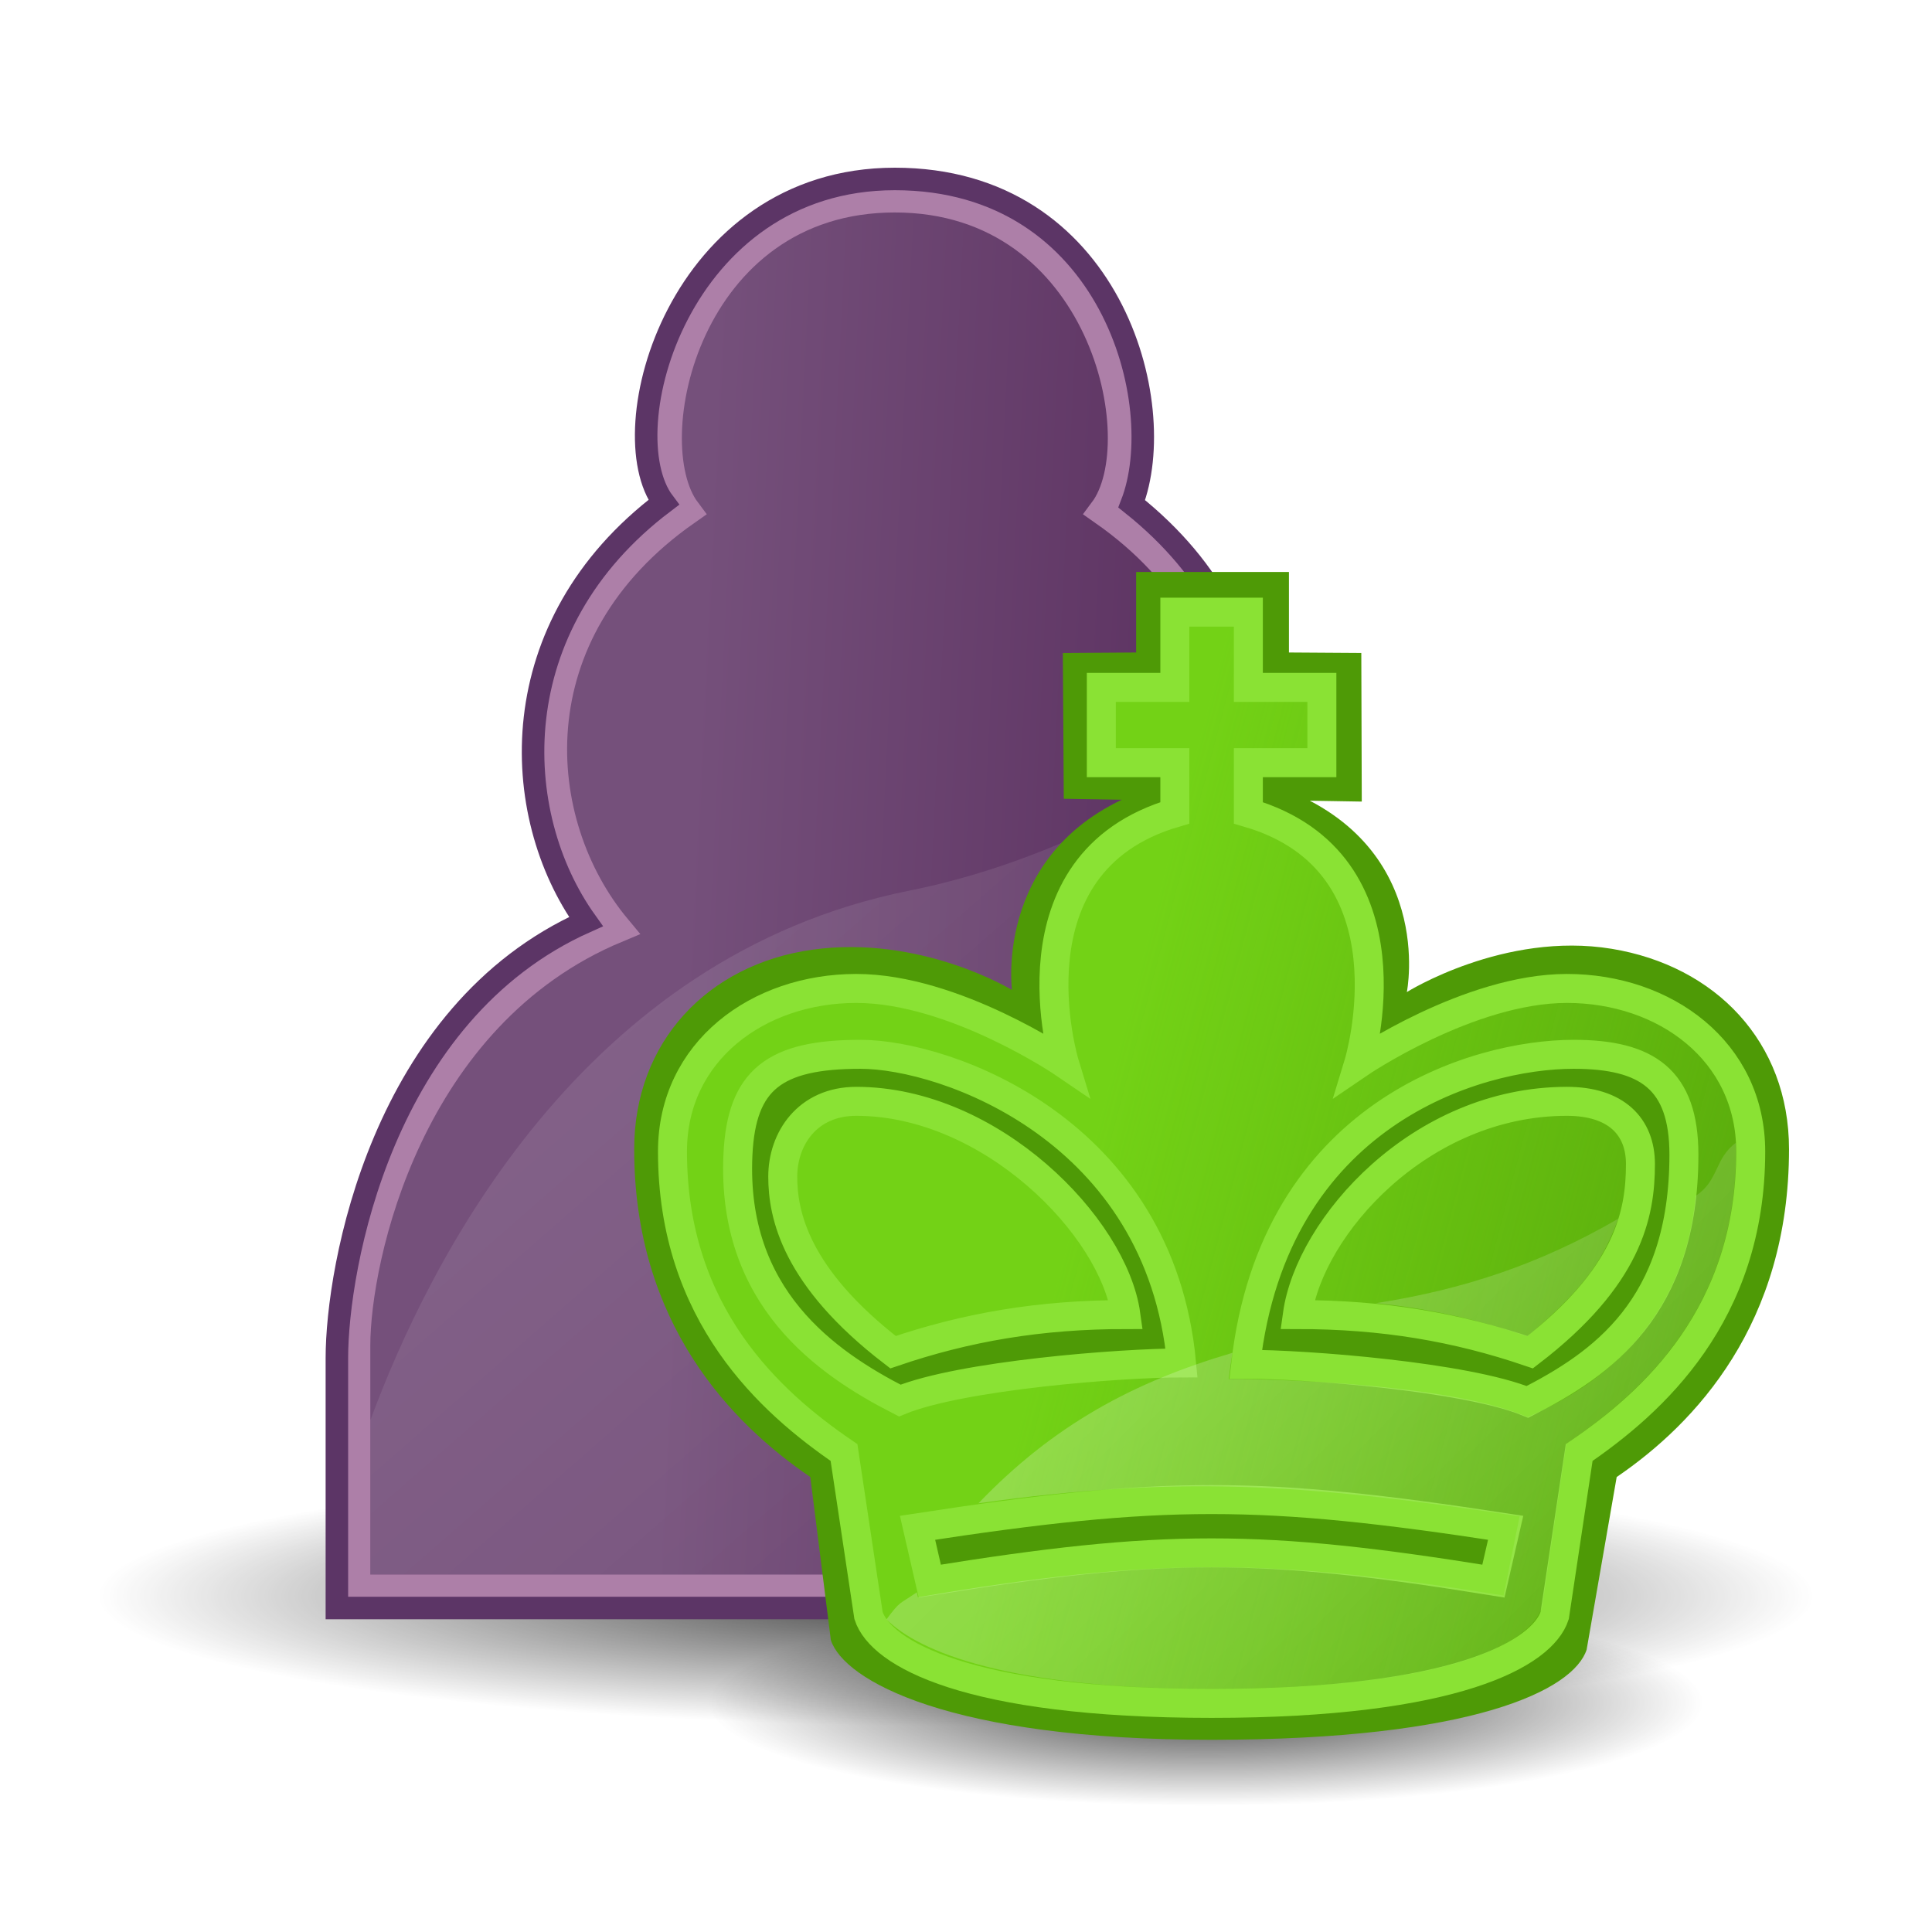
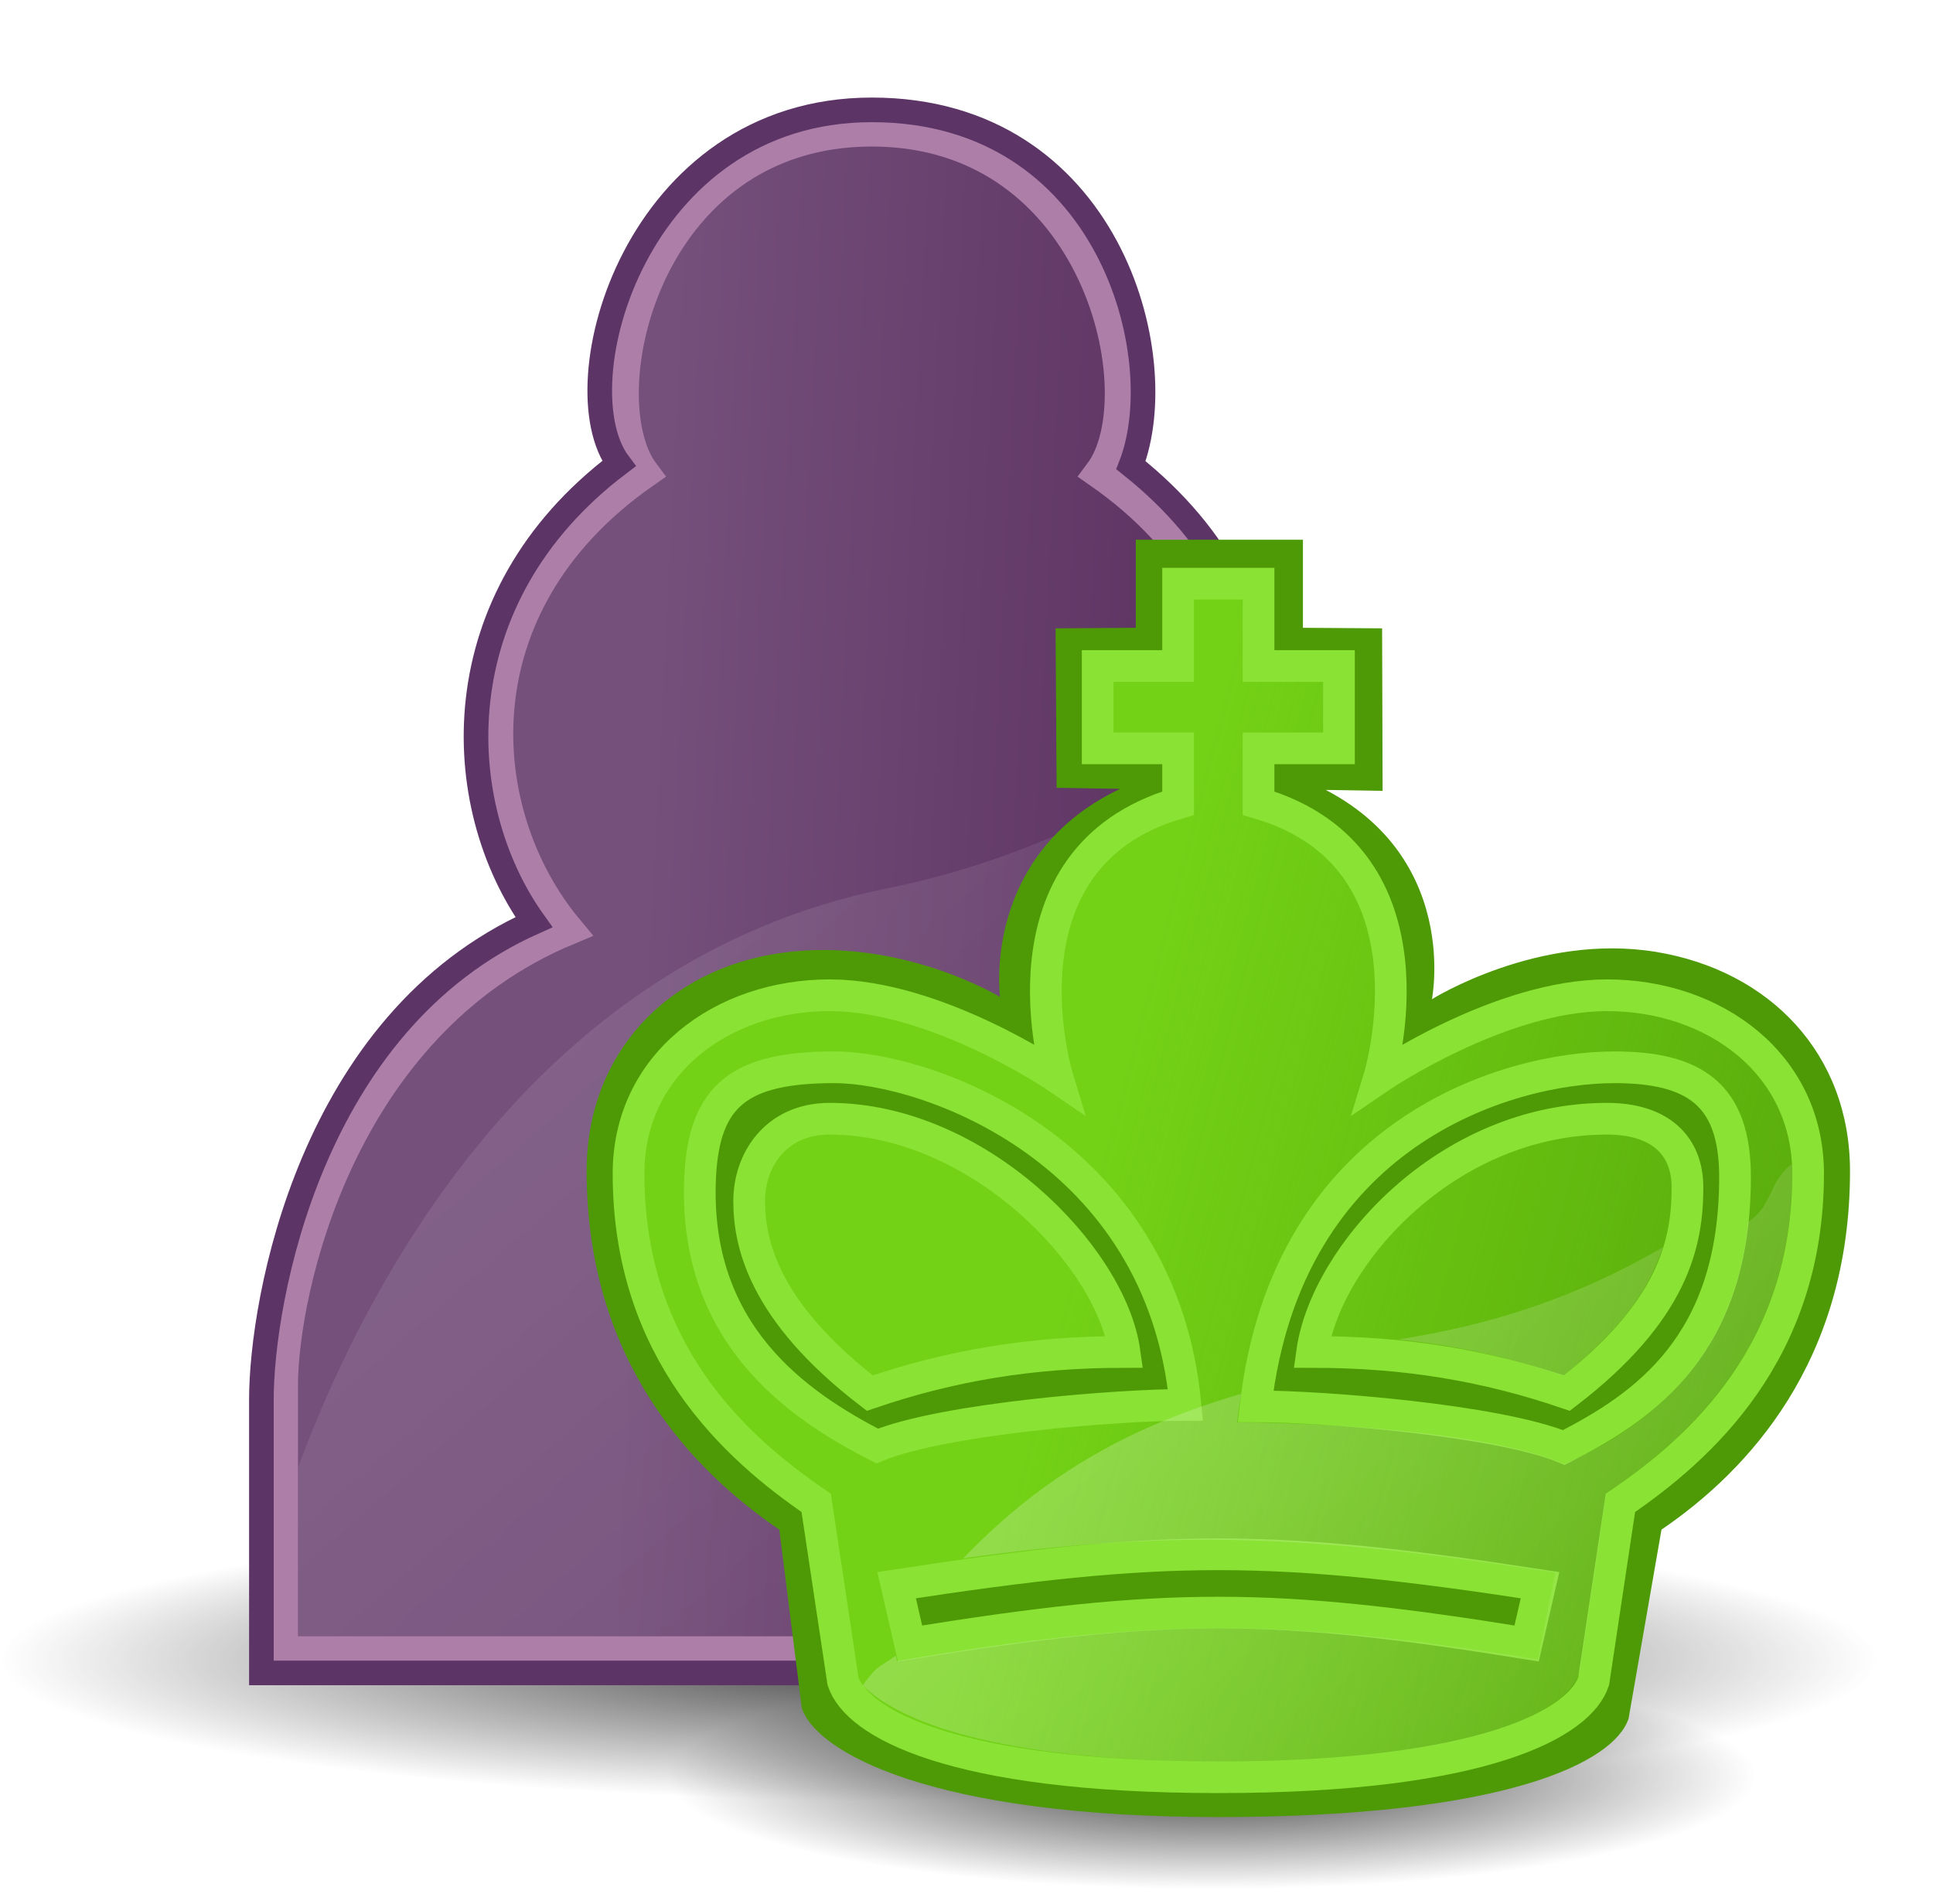
- <svg xmlns="http://www.w3.org/2000/svg" xmlns:xlink="http://www.w3.org/1999/xlink" version="1.0" width="1000" height="1000" id="svg618">
+ <svg xmlns="http://www.w3.org/2000/svg" xmlns:xlink="http://www.w3.org/1999/xlink" version="1.0" width="134" height="132" id="svg618">
  <defs id="defs621">
    <linearGradient id="linearGradient20624">
      <stop style="stop-color:black;stop-opacity:1" offset="0" id="stop20626" />
      <stop style="stop-color:black;stop-opacity:0" offset="1" id="stop20628" />
    </linearGradient>
    <linearGradient id="linearGradient19727">
      <stop style="stop-color:white;stop-opacity:1" offset="0" id="stop19729" />
      <stop style="stop-color:white;stop-opacity:0" offset="1" id="stop19731" />
    </linearGradient>
    <linearGradient id="linearGradient17944">
      <stop style="stop-color:#73d216;stop-opacity:1" offset="0" id="stop17946" />
      <stop style="stop-color:#73d216;stop-opacity:0" offset="1" id="stop17948" />
    </linearGradient>
    <linearGradient id="linearGradient16163">
      <stop style="stop-color:white;stop-opacity:1" offset="0" id="stop16165" />
      <stop style="stop-color:white;stop-opacity:0" offset="1" id="stop16167" />
    </linearGradient>
    <linearGradient id="linearGradient14366">
      <stop style="stop-color:#5d3362;stop-opacity:1" offset="0" id="stop14368" />
      <stop style="stop-color:#75507b;stop-opacity:1" offset="1" id="stop14370" />
    </linearGradient>
    <linearGradient x1="513.292" y1="330.06" x2="261.356" y2="317.551" id="linearGradient14378" xlink:href="#linearGradient14366" gradientUnits="userSpaceOnUse" />
    <linearGradient x1="167.395" y1="206.289" x2="591.965" y2="690.009" id="linearGradient16169" xlink:href="#linearGradient16163" gradientUnits="userSpaceOnUse" gradientTransform="matrix(0.986456,0,0,0.982686,8.732888,5.376516)" />
    <linearGradient x1="480.902" y1="466.426" x2="979.873" y2="597.076" id="linearGradient17950" xlink:href="#linearGradient17944" gradientUnits="userSpaceOnUse" />
    <linearGradient x1="466.835" y1="556.887" x2="759.113" y2="847.565" id="linearGradient19733" xlink:href="#linearGradient19727" gradientUnits="userSpaceOnUse" />
    <radialGradient cx="407.238" cy="762.473" r="398.899" fx="407.238" fy="762.473" id="radialGradient21517" xlink:href="#linearGradient20624" gradientUnits="userSpaceOnUse" gradientTransform="matrix(1,0,0,0.12892,0,664.175)" />
    <radialGradient cx="407.238" cy="762.473" r="398.899" fx="407.238" fy="762.473" id="radialGradient22406" xlink:href="#linearGradient20624" gradientUnits="userSpaceOnUse" gradientTransform="matrix(1,0,0,0.12892,0,664.175)" />
    <radialGradient cx="407.238" cy="762.473" r="398.899" fx="407.238" fy="762.473" id="radialGradient22416" xlink:href="#linearGradient20624" gradientUnits="userSpaceOnUse" gradientTransform="matrix(1,0,0,0.12892,0,664.175)" />
    <linearGradient x1="513.292" y1="330.06" x2="261.356" y2="317.551" id="linearGradient22418" xlink:href="#linearGradient14366" gradientUnits="userSpaceOnUse" gradientTransform="translate(-1165.786,-1111.469)" />
    <linearGradient x1="167.395" y1="206.289" x2="591.965" y2="690.009" id="linearGradient22420" xlink:href="#linearGradient16163" gradientUnits="userSpaceOnUse" gradientTransform="matrix(0.986456,0,0,0.982686,-1157.054,-1106.093)" />
    <radialGradient cx="407.238" cy="762.473" r="398.899" fx="407.238" fy="762.473" id="radialGradient22422" xlink:href="#linearGradient20624" gradientUnits="userSpaceOnUse" gradientTransform="matrix(1,0,0,0.12892,0,664.175)" />
    <linearGradient x1="480.902" y1="466.426" x2="979.873" y2="597.076" id="linearGradient22424" xlink:href="#linearGradient17944" gradientUnits="userSpaceOnUse" gradientTransform="translate(-1165.786,-1111.469)" />
    <linearGradient x1="466.835" y1="556.887" x2="759.113" y2="847.565" id="linearGradient22426" xlink:href="#linearGradient19727" gradientUnits="userSpaceOnUse" gradientTransform="translate(-1165.786,-1111.469)" />
-     <radialGradient cx="407.238" cy="762.473" r="398.899" fx="407.238" fy="762.473" id="radialGradient22436" xlink:href="#linearGradient20624" gradientUnits="userSpaceOnUse" gradientTransform="matrix(1,0,0,0.12892,0,664.175)" />
-     <linearGradient x1="513.292" y1="330.06" x2="261.356" y2="317.551" id="linearGradient22438" xlink:href="#linearGradient14366" gradientUnits="userSpaceOnUse" gradientTransform="translate(97.39099,75.42815)" />
-     <linearGradient x1="167.395" y1="206.289" x2="591.965" y2="690.009" id="linearGradient22440" xlink:href="#linearGradient16163" gradientUnits="userSpaceOnUse" gradientTransform="matrix(0.986456,0,0,0.982686,106.123,80.80415)" />
-     <radialGradient cx="407.238" cy="762.473" r="398.899" fx="407.238" fy="762.473" id="radialGradient22442" xlink:href="#linearGradient20624" gradientUnits="userSpaceOnUse" gradientTransform="matrix(1,0,0,0.12892,0,664.175)" />
-     <linearGradient x1="480.902" y1="466.426" x2="979.873" y2="597.076" id="linearGradient22444" xlink:href="#linearGradient17944" gradientUnits="userSpaceOnUse" gradientTransform="translate(97.39099,75.42815)" />
-     <linearGradient x1="466.835" y1="556.887" x2="759.113" y2="847.565" id="linearGradient22446" xlink:href="#linearGradient19727" gradientUnits="userSpaceOnUse" gradientTransform="translate(97.39099,75.42815)" />
+     <radialGradient cx="407.238" cy="762.473" r="398.899" fx="407.238" fy="762.473" id="radialGradient22436" xlink:href="#linearGradient20624" gradientUnits="userSpaceOnUse" gradientTransform="matrix(1.113334,0,0,0.168341,-9.284485,662.9511)" />
+     <linearGradient x1="513.292" y1="330.06" x2="261.356" y2="317.551" id="linearGradient22438" xlink:href="#linearGradient14366" gradientUnits="userSpaceOnUse" gradientTransform="translate(46.69752,40.62726)" />
+     <linearGradient x1="167.395" y1="206.289" x2="591.965" y2="690.009" id="linearGradient22440" xlink:href="#linearGradient16163" gradientUnits="userSpaceOnUse" gradientTransform="matrix(0.986456,0,0,0.982686,55.42953,46.00326)" />
+     <radialGradient cx="407.238" cy="762.473" r="398.899" fx="407.238" fy="762.473" id="radialGradient22442" xlink:href="#linearGradient20624" gradientUnits="userSpaceOnUse" gradientTransform="matrix(0.645215,0,0,0.133848,310.7225,744.4684)" />
+     <linearGradient x1="480.902" y1="466.426" x2="979.873" y2="597.076" id="linearGradient22444" xlink:href="#linearGradient17944" gradientUnits="userSpaceOnUse" gradientTransform="translate(46.69752,40.62726)" />
+     <linearGradient x1="466.835" y1="556.887" x2="759.113" y2="847.565" id="linearGradient22446" xlink:href="#linearGradient19727" gradientUnits="userSpaceOnUse" gradientTransform="translate(46.69752,40.62726)" />
  </defs>
-   <path d="M 806.136 762.473 A 398.899 51.426 0 1 1  8.339,762.473 A 398.899 51.426 0 1 1  806.136 762.473 z" transform="matrix(1.113334,0,0,1.305776,41.40899,-169.5118)" style="opacity:0.764;fill:url(#radialGradient22436);fill-opacity:1;stroke:none;stroke-width:15;stroke-linejoin:round;stroke-miterlimit:4;stroke-dasharray:none;stroke-opacity:1" id="path20622" />
-   <path d="M 742.171,822.473 L 184.171,822.473 L 184.171,696.473 C 184.171,651.473 211.171,525.473 319.171,480.473 C 274.171,426.473 265.171,327.473 355.171,264.473 C 328.171,228.473 355.171,102.473 463.171,102.473 C 571.171,102.473 598.171,228.473 571.171,264.473 C 661.171,327.473 652.171,426.473 607.171,480.473 C 715.771,523.973 742.171,651.473 742.171,696.473 L 742.171,822.473 z " style="fill:url(#linearGradient22438);fill-opacity:1;stroke:#ad7fa8;stroke-width:15;stroke-miterlimit:4;stroke-dasharray:none;stroke-opacity:1" id="path619" />
-   <path d="M 751.973,832.318 L 174.369,832.318 L 174.369,702.872 C 174.369,656.642 197.404,524.247 303.301,477.034 C 263.6,421.557 259.198,323.781 343.514,260.041 C 315.566,223.056 351.377,92.627 463.171,92.627 C 574.965,92.627 605.862,209.051 585.776,260.778 C 672.55,329.923 658.811,425.488 612.23,480.965 C 724.645,525.655 751.973,656.642 751.973,702.872 L 751.973,832.318 z " style="fill:none;fill-opacity:1;stroke:#5c3566;stroke-width:11.653;stroke-miterlimit:4;stroke-dasharray:none;stroke-opacity:1" id="path2825" />
-   <path d="M 641.646,385.959 C 589.642,420.647 531.788,448.746 470.588,461.012 C 301.507,494.898 222.236,652.38 191.729,735.058 L 191.729,814.901 L 742.172,814.901 L 742.172,691.083 C 742.172,646.862 716.129,521.57 609,478.823 C 629.291,454.567 642.13,421.092 641.646,385.959 z " style="opacity:0.152;fill:url(#linearGradient22440);fill-opacity:1;fill-rule:evenodd;stroke:none;stroke-width:1px;stroke-linecap:butt;stroke-linejoin:miter;stroke-opacity:1" id="path15265" />
-   <path d="M 806.136 762.473 A 398.899 51.426 0 1 1  8.339,762.473 A 398.899 51.426 0 1 1  806.136 762.473 z" transform="matrix(0.645215,0,0,1.038222,361.416,89.70815)" style="opacity:0.764;fill:url(#radialGradient22442);fill-opacity:1;stroke:none;stroke-width:15;stroke-linejoin:round;stroke-miterlimit:4;stroke-dasharray:none;stroke-opacity:1" id="path22404" />
-   <path d="M 821.242,853.843 L 836.792,764.503 C 877.548,736.711 925.991,685.127 925.991,594.804 C 925.991,539.22 887.863,499.922 834.241,491.104 C 778.492,481.935 728.186,513.494 728.186,513.494 C 728.186,513.494 743.774,435.913 659.947,406.711 L 660.189,414.15 L 704.852,414.894 L 704.61,337.976 L 667.154,337.73 L 667.154,296.043 L 588.07,296.043 L 588.07,337.73 L 550.119,337.991 L 550.61,413.447 L 595.283,414.184 L 594.792,408.207 C 513.639,435.999 523.805,512.403 523.805,512.403 C 523.805,512.403 476.523,483.623 420.191,491.602 C 366.387,499.223 328.25,539.22 328.25,594.804 C 328.25,685.127 378.659,736.711 419.414,764.503 L 430.05,848.929 C 436.843,869.773 491.27,900.513 627.12,900.513 C 762.971,900.513 814.449,874.687 821.242,853.843 z " style="fill:#4e9a06;fill-opacity:1;stroke:none;stroke-width:10.35;stroke-miterlimit:4;stroke-dasharray:none;stroke-opacity:1" id="path3712" />
-   <path d="M 804.695,836.225 L 817.379,751.826 C 855.431,725.858 906.167,680.413 906.167,596.015 C 906.167,544.077 861.773,511.616 811.037,511.616 C 760.302,511.616 703.224,550.569 703.224,550.569 C 703.224,550.569 734.934,446.695 646.146,420.726 L 646.146,394.757 L 684.198,394.757 L 684.198,355.804 L 646.146,355.804 L 646.146,316.852 L 608.094,316.852 L 608.094,355.804 L 570.043,355.804 L 570.043,394.757 L 608.094,394.757 L 608.094,420.726 C 519.307,446.695 551.017,550.569 551.017,550.569 C 551.017,550.569 493.939,511.616 443.203,511.616 C 392.467,511.616 348.074,544.077 348.074,596.015 C 348.074,680.413 398.809,725.858 436.861,751.826 L 449.545,836.225 C 455.887,855.701 500.281,881.67 627.12,881.67 C 753.96,881.67 798.353,855.701 804.695,836.225 z M 611.569,705.449 C 579.859,705.449 497.414,711.941 465.704,724.925 C 427.652,705.449 378.481,671.598 381.956,597.642 C 383.784,558.732 400.982,545.705 445.375,545.705 C 489.769,545.705 600.275,584.895 611.569,705.449 z M 644.756,706.144 C 659.525,576.556 763.776,545.705 814.512,545.705 C 852.564,545.705 871.59,558.689 871.59,597.642 C 871.59,677.158 828.673,706.144 790.622,725.62 C 758.912,712.636 676.466,706.144 644.756,706.144 z M 779.328,790.779 L 772.986,818.371 C 652.488,798.895 601.752,798.895 481.255,818.371 L 474.913,790.779 C 601.752,771.303 652.488,771.303 779.328,790.779 z M 671.514,680.413 C 715.908,680.413 753.96,686.905 792.011,699.889 C 842.747,660.936 849.089,628.475 849.089,602.507 C 849.089,583.03 836.405,570.046 811.037,570.046 C 734.934,570.044 677.856,634.968 671.514,680.413 z M 582.726,680.413 C 576.385,634.968 512.965,570.044 443.203,570.046 C 417.835,570.046 405.151,589.522 405.151,608.999 C 405.151,628.475 411.493,660.936 462.229,699.889 C 500.281,686.905 538.333,680.413 582.726,680.413 z " style="fill:url(#linearGradient22444);fill-opacity:1;stroke:#8ae234;stroke-width:15;stroke-miterlimit:4;stroke-dasharray:none;stroke-opacity:1" id="path611" />
-   <path d="M 898.447,591.553 C 887.383,599.676 889.676,611.212 877.676,618.966 C 871.695,683.52 829.856,716.608 790.666,733.47 C 752.911,717.049 667.122,713.764 636,713.764 C 636.53,709.12 637.175,704.605 637.932,700.216 C 586.743,715.286 545.424,737.456 506.443,778.095 C 608.598,763.839 673.257,767.485 786.544,784.869 L 778.233,825.833 C 659.969,806.73 598.231,805.543 475.102,826.731 L 474.52,824.187 C 464.991,830.794 466.319,828.247 458.845,838.165 C 475.534,855.076 522.808,874.153 626.277,874.153 C 750.765,874.153 792.02,850.655 798.244,831.551 L 810.697,747.288 C 848.043,721.817 898.57,678.717 898.57,595.936 C 898.57,594.459 898.519,592.997 898.447,591.553 z M 837.594,630.817 C 796.696,654.531 757.207,667.465 712.25,674.513 C 739.63,677.282 765.043,683.01 790.46,691.678 C 821.91,665.622 830.662,649.668 837.594,630.817 z " style="opacity:0.264;fill:url(#linearGradient22446);fill-opacity:1;fill-rule:evenodd;stroke:none;stroke-width:1px;stroke-linecap:butt;stroke-linejoin:miter;stroke-opacity:1" id="path17952" />
+   <g id="g1910" transform="matrix(0.146518,0,0,0.146518,0,-0.854666)">
+     <path id="path20622" style="opacity:0.764;fill:url(#radialGradient22436);fill-opacity:1;stroke:none;stroke-width:15;stroke-linejoin:round;stroke-miterlimit:4;stroke-dasharray:none;stroke-opacity:1" d="M 888.215,791.306 C 888.243,828.396 689.401,858.465 444.107,858.465 C 198.813,858.465 -0.029,828.396 3.1287593e-06,791.306 C -0.029,754.217 198.813,724.148 444.107,724.148 C 689.401,724.148 888.243,754.217 888.215,791.306 L 888.215,791.306 z " />
+     <path id="path619" style="fill:url(#linearGradient22438);fill-opacity:1;stroke:#ad7fa8;stroke-width:15;stroke-miterlimit:4;stroke-dasharray:none;stroke-opacity:1" d="M 691.478,787.672 L 133.478,787.672 L 133.478,661.672 C 133.478,616.672 160.478,490.672 268.478,445.672 C 223.478,391.672 214.478,292.672 304.478,229.672 C 277.478,193.672 304.478,67.672 412.478,67.672 C 520.478,67.672 547.478,193.672 520.478,229.672 C 610.478,292.672 601.478,391.672 556.478,445.672 C 665.078,489.172 691.478,616.672 691.478,661.672 L 691.478,787.672 z " />
+     <path id="path2825" style="fill:none;fill-opacity:1;stroke:#5c3566;stroke-width:11.653;stroke-miterlimit:4;stroke-dasharray:none;stroke-opacity:1" d="M 701.279,797.517 L 123.676,797.517 L 123.676,668.071 C 123.676,621.841 146.711,489.446 252.608,442.233 C 212.907,386.756 208.504,288.98 292.821,225.24 C 264.873,188.255 300.683,57.826 412.478,57.826 C 524.272,57.826 555.169,174.25 535.083,225.977 C 621.856,295.122 608.118,390.687 561.537,446.164 C 673.952,490.854 701.279,621.841 701.279,668.071 L 701.279,797.517 z " />
+     <path id="path15265" style="opacity:0.152;fill:url(#linearGradient22440);fill-opacity:1;fill-rule:evenodd;stroke:none;stroke-width:1px;stroke-linecap:butt;stroke-linejoin:miter;stroke-opacity:1" d="M 590.952,351.158 C 538.949,385.846 481.095,413.945 419.895,426.211 C 250.814,460.097 171.543,617.579 141.036,700.257 L 141.036,780.101 L 691.478,780.101 L 691.478,656.282 C 691.478,612.061 665.436,486.769 558.307,444.022 C 578.598,419.766 591.437,386.291 590.952,351.158 z " />
+     <path id="path22404" style="opacity:0.764;fill:url(#radialGradient22442);fill-opacity:1;stroke:none;stroke-width:15;stroke-linejoin:round;stroke-miterlimit:4;stroke-dasharray:none;stroke-opacity:1" d="M 830.854,846.523 C 830.871,876.013 715.635,899.921 573.479,899.921 C 431.322,899.921 316.087,876.013 316.103,846.523 C 316.087,817.034 431.322,793.126 573.479,793.126 C 715.635,793.126 830.871,817.034 830.854,846.523 L 830.854,846.523 z " />
+     <path id="path3712" style="fill:#4e9a06;fill-opacity:1;stroke:none;stroke-width:10.35;stroke-miterlimit:4;stroke-dasharray:none;stroke-opacity:1" d="M 770.548,819.042 L 786.099,729.702 C 826.854,701.91 875.297,650.326 875.297,560.003 C 875.297,504.419 837.169,465.121 783.547,456.303 C 727.799,447.134 677.492,478.693 677.492,478.693 C 677.492,478.693 693.081,401.112 609.253,371.91 L 609.496,379.349 L 654.159,380.093 L 653.917,303.175 L 616.46,302.929 L 616.46,261.242 L 537.376,261.242 L 537.376,302.929 L 499.425,303.19 L 499.917,378.646 L 544.59,379.384 L 544.099,373.406 C 462.946,401.198 473.112,477.602 473.112,477.602 C 473.112,477.602 425.83,448.822 369.498,456.801 C 315.693,464.422 277.556,504.419 277.556,560.003 C 277.556,650.326 327.965,701.91 368.72,729.702 L 379.357,814.128 C 386.149,834.972 440.577,865.712 576.427,865.712 C 712.277,865.712 763.756,839.886 770.548,819.042 z " />
+     <path id="path611" style="fill:url(#linearGradient22444);fill-opacity:1;stroke:#8ae234;stroke-width:15;stroke-miterlimit:4;stroke-dasharray:none;stroke-opacity:1" d="M 754.002,801.424 L 766.686,717.026 C 804.738,691.057 855.473,645.612 855.473,561.214 C 855.473,509.276 811.08,476.816 760.344,476.816 C 709.608,476.816 652.531,515.768 652.531,515.768 C 652.531,515.768 684.24,411.894 595.453,385.925 L 595.453,359.957 L 633.505,359.957 L 633.505,321.004 L 595.453,321.004 L 595.453,282.051 L 557.401,282.051 L 557.401,321.004 L 519.349,321.004 L 519.349,359.957 L 557.401,359.957 L 557.401,385.925 C 468.613,411.894 500.323,515.768 500.323,515.768 C 500.323,515.768 443.246,476.816 392.51,476.816 C 341.774,476.816 297.38,509.276 297.38,561.214 C 297.38,645.612 348.116,691.057 386.168,717.026 L 398.852,801.424 C 405.194,820.9 449.587,846.869 576.427,846.869 C 703.266,846.869 747.66,820.9 754.002,801.424 z M 560.876,670.648 C 529.166,670.648 446.72,677.14 415.01,690.124 C 376.959,670.648 327.788,636.797 331.262,562.841 C 333.09,523.931 350.288,510.904 394.682,510.904 C 439.076,510.904 549.582,550.095 560.876,670.648 z M 594.063,671.343 C 608.832,541.755 713.083,510.904 763.819,510.904 C 801.871,510.904 820.896,523.888 820.896,562.841 C 820.896,642.357 777.98,671.343 739.928,690.819 C 708.218,677.835 625.773,671.343 594.063,671.343 z M 728.634,755.979 L 722.292,783.57 C 601.795,764.094 551.059,764.094 430.562,783.57 L 424.22,755.979 C 551.059,736.502 601.795,736.502 728.634,755.979 z M 620.821,645.612 C 665.214,645.612 703.266,652.104 741.318,665.088 C 792.054,626.135 798.396,593.674 798.396,567.706 C 798.396,548.229 785.712,535.245 760.344,535.245 C 684.24,535.244 627.163,600.167 620.821,645.612 z M 532.033,645.612 C 525.691,600.167 462.271,535.244 392.51,535.245 C 367.142,535.245 354.458,554.721 354.458,574.198 C 354.458,593.674 360.8,626.135 411.536,665.088 C 449.587,652.104 487.639,645.612 532.033,645.612 z " />
+     <path id="path17952" style="opacity:0.264;fill:url(#linearGradient22446);fill-opacity:1;fill-rule:evenodd;stroke:none;stroke-width:1px;stroke-linecap:butt;stroke-linejoin:miter;stroke-opacity:1" d="M 847.753,556.752 C 836.69,564.875 838.983,576.411 826.983,584.165 C 821.001,648.719 779.163,681.807 739.973,698.669 C 702.217,682.248 616.429,678.963 585.306,678.963 C 585.836,674.319 586.481,669.804 587.239,665.415 C 536.05,680.485 494.731,702.655 455.75,743.294 C 557.905,729.038 622.563,732.684 735.85,750.068 L 727.539,791.032 C 609.276,771.929 547.537,770.742 424.409,791.931 L 423.826,789.387 C 414.298,795.993 415.626,793.446 408.152,803.364 C 424.84,820.275 472.115,839.352 575.583,839.352 C 700.072,839.352 741.327,815.854 747.551,796.75 L 760.003,712.487 C 797.35,687.016 847.876,643.916 847.876,561.135 C 847.876,559.658 847.826,558.196 847.753,556.752 z M 786.901,596.016 C 746.003,619.73 706.514,632.664 661.557,639.712 C 688.936,642.481 714.35,648.209 739.767,656.877 C 771.217,630.821 779.968,614.867 786.901,596.016 z " />
+   </g>
</svg>
